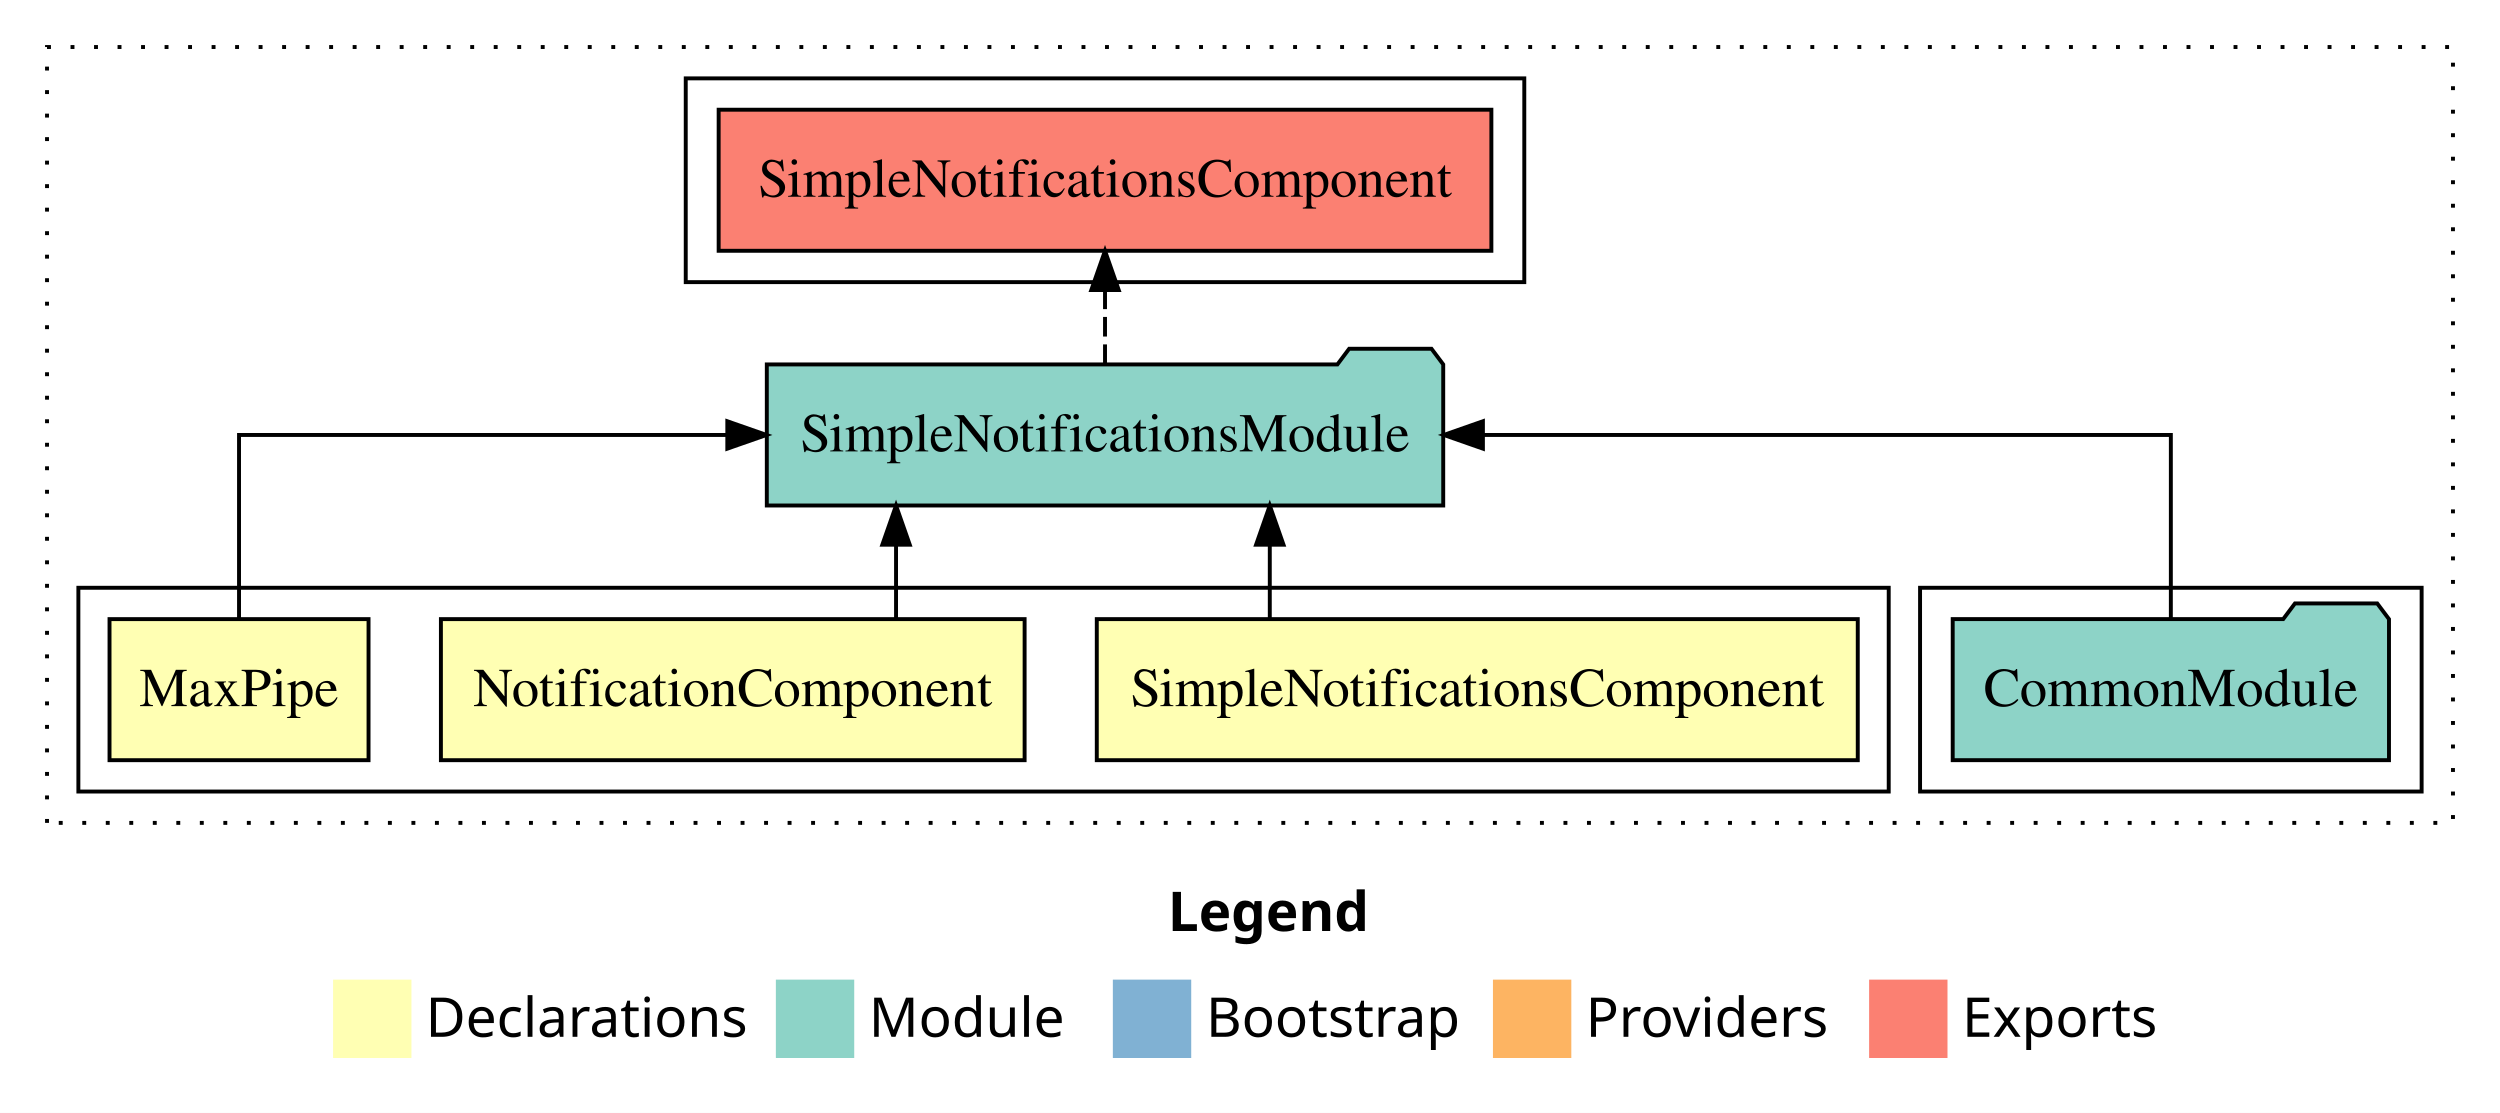
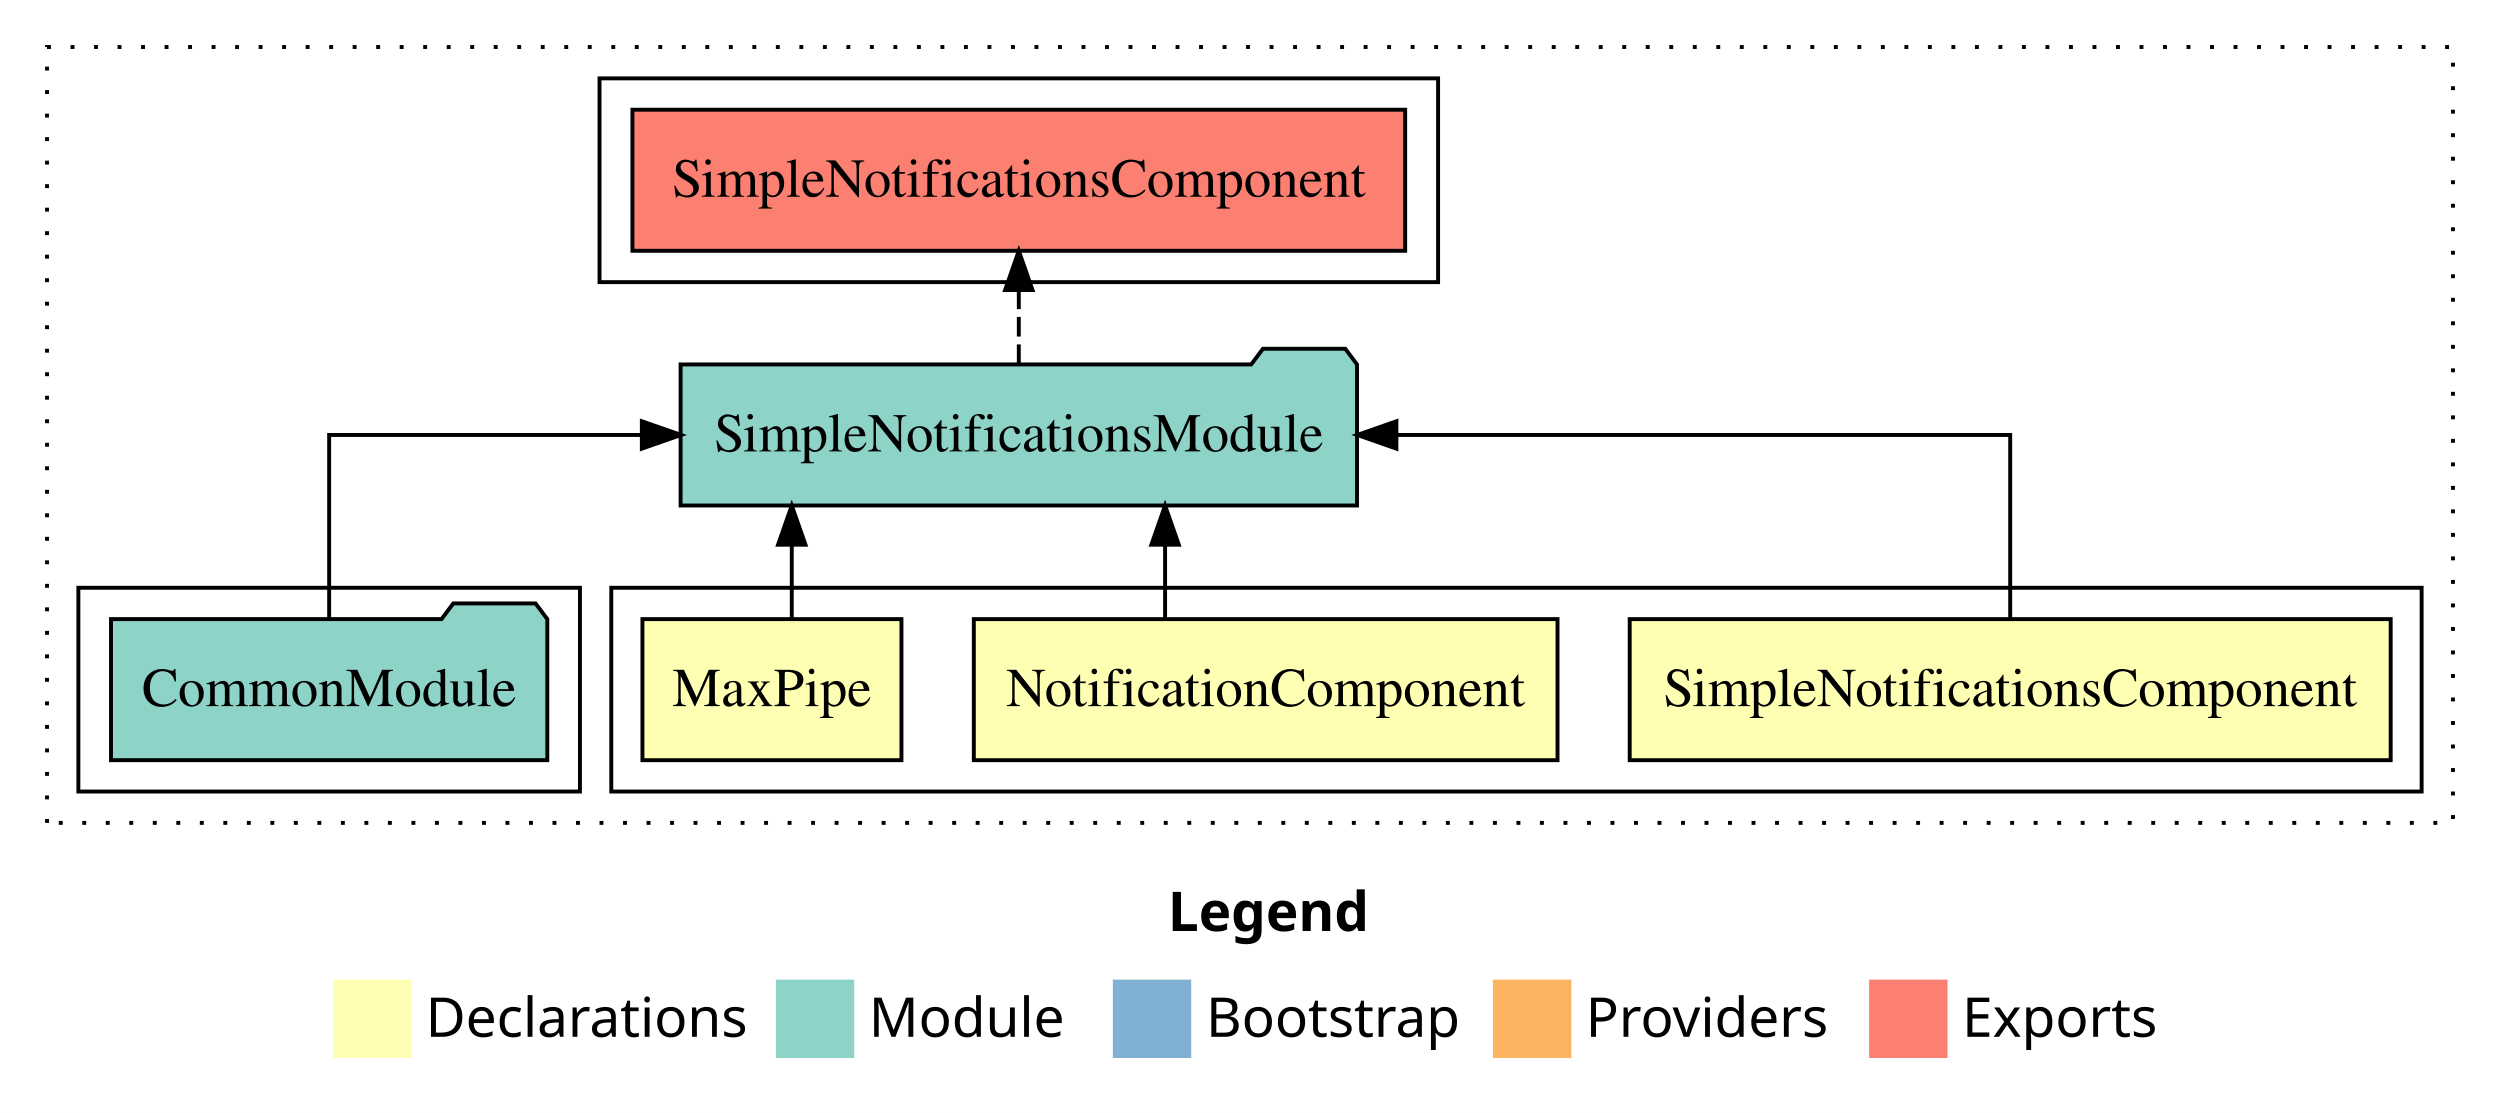
<svg xmlns="http://www.w3.org/2000/svg" width="638pt" height="284pt" viewBox="0.00 0.00 638.00 284.00">
  <g id="graph0" class="graph" transform="scale(1 1) rotate(0) translate(4 280)">
    <polygon fill="white" stroke="transparent" points="-4,4 -4,-280 634,-280 634,4 -4,4" />
    <text text-anchor="start" x="294.01" y="-42.4" font-family="sans-serif" font-weight="bold" font-size="14.00">Legend</text>
    <polygon fill="#ffffb3" stroke="transparent" points="81,-10 81,-30 101,-30 101,-10 81,-10" />
    <text text-anchor="start" x="104.63" y="-15.4" font-family="sans-serif" font-size="14.00">  Declarations</text>
    <polygon fill="#8dd3c7" stroke="transparent" points="194,-10 194,-30 214,-30 214,-10 194,-10" />
    <text text-anchor="start" x="217.73" y="-15.4" font-family="sans-serif" font-size="14.00">  Module</text>
    <polygon fill="#80b1d3" stroke="transparent" points="280,-10 280,-30 300,-30 300,-10 280,-10" />
    <text text-anchor="start" x="303.78" y="-15.4" font-family="sans-serif" font-size="14.00">  Bootstrap</text>
    <polygon fill="#fdb462" stroke="transparent" points="377,-10 377,-30 397,-30 397,-10 377,-10" />
    <text text-anchor="start" x="400.67" y="-15.4" font-family="sans-serif" font-size="14.00">  Providers</text>
    <polygon fill="#fb8072" stroke="transparent" points="473,-10 473,-30 493,-30 493,-10 473,-10" />
    <text text-anchor="start" x="496.73" y="-15.4" font-family="sans-serif" font-size="14.00">  Exports</text>
    <g id="clust1" class="cluster">
      <polygon fill="none" stroke="black" stroke-dasharray="1,5" points="8,-70 8,-268 622,-268 622,-70 8,-70" />
    </g>
+     <g id="clust2" class="cluster">
+       <polygon fill="none" stroke="black" points="152,-78 152,-130 614,-130 614,-78 152,-78" />
+     </g>
    <g id="clust7" class="cluster">
-       <polygon fill="none" stroke="black" points="171,-208 171,-260 385,-260 385,-208 171,-208" />
+       <polygon fill="none" stroke="black" points="149,-208 149,-260 363,-260 363,-208 149,-208" />
    </g>
    <g id="clust6" class="cluster">
-       <polygon fill="none" stroke="black" points="486,-78 486,-130 614,-130 614,-78 486,-78" />
-     </g>
-     <g id="clust2" class="cluster">
-       <polygon fill="none" stroke="black" points="16,-78 16,-130 478,-130 478,-78 16,-78" />
+       <polygon fill="none" stroke="black" points="16,-78 16,-130 144,-130 144,-78 16,-78" />
    </g>
    <g id="node1" class="node">
-       <polygon fill="#ffffb3" stroke="black" points="470.1,-122 275.9,-122 275.9,-86 470.1,-86 470.1,-122" />
-       <text text-anchor="middle" x="373" y="-99.8" font-family="Times,serif" font-size="14.00">SimpleNotificationsComponent</text>
+       <polygon fill="#ffffb3" stroke="black" points="606.1,-122 411.9,-122 411.9,-86 606.1,-86 606.1,-122" />
+       <text text-anchor="middle" x="509" y="-99.8" font-family="Times,serif" font-size="14.00">SimpleNotificationsComponent</text>
    </g>
    <g id="node4" class="node">
-       <polygon fill="#8dd3c7" stroke="black" points="364.31,-187 361.31,-191 340.31,-191 337.31,-187 191.69,-187 191.69,-151 364.31,-151 364.31,-187" />
-       <text text-anchor="middle" x="278" y="-164.8" font-family="Times,serif" font-size="14.00">SimpleNotificationsModule</text>
+       <polygon fill="#8dd3c7" stroke="black" points="342.31,-187 339.31,-191 318.31,-191 315.31,-187 169.69,-187 169.69,-151 342.31,-151 342.31,-187" />
+       <text text-anchor="middle" x="256" y="-164.8" font-family="Times,serif" font-size="14.00">SimpleNotificationsModule</text>
    </g>
    <g id="edge1" class="edge">
-       <path fill="none" stroke="black" d="M320.05,-122.11C320.05,-122.11 320.05,-140.99 320.05,-140.99" />
-       <polygon fill="black" stroke="black" points="316.55,-140.99 320.05,-150.99 323.55,-140.99 316.55,-140.99" />
+       <path fill="none" stroke="black" d="M509,-122.11C509,-141.34 509,-169 509,-169 509,-169 352.36,-169 352.36,-169" />
+       <polygon fill="black" stroke="black" points="352.36,-165.5 342.36,-169 352.36,-172.5 352.36,-165.5" />
    </g>
    <g id="node2" class="node">
-       <polygon fill="#ffffb3" stroke="black" points="257.48,-122 108.52,-122 108.52,-86 257.48,-86 257.48,-122" />
-       <text text-anchor="middle" x="183" y="-99.8" font-family="Times,serif" font-size="14.00">NotificationComponent</text>
+       <polygon fill="#ffffb3" stroke="black" points="393.48,-122 244.52,-122 244.52,-86 393.48,-86 393.48,-122" />
+       <text text-anchor="middle" x="319" y="-99.8" font-family="Times,serif" font-size="14.00">NotificationComponent</text>
    </g>
    <g id="edge2" class="edge">
-       <path fill="none" stroke="black" d="M224.67,-122.11C224.67,-122.11 224.67,-140.99 224.67,-140.99" />
-       <polygon fill="black" stroke="black" points="221.17,-140.99 224.67,-150.99 228.17,-140.99 221.17,-140.99" />
+       <path fill="none" stroke="black" d="M293.33,-122.11C293.33,-122.11 293.33,-140.99 293.33,-140.99" />
+       <polygon fill="black" stroke="black" points="289.83,-140.99 293.33,-150.99 296.83,-140.99 289.83,-140.99" />
    </g>
    <g id="node3" class="node">
-       <polygon fill="#ffffb3" stroke="black" points="90.05,-122 23.95,-122 23.95,-86 90.05,-86 90.05,-122" />
-       <text text-anchor="middle" x="57" y="-99.8" font-family="Times,serif" font-size="14.00">MaxPipe</text>
+       <polygon fill="#ffffb3" stroke="black" points="226.05,-122 159.95,-122 159.95,-86 226.05,-86 226.05,-122" />
+       <text text-anchor="middle" x="193" y="-99.8" font-family="Times,serif" font-size="14.00">MaxPipe</text>
    </g>
    <g id="edge3" class="edge">
-       <path fill="none" stroke="black" d="M57,-122.11C57,-141.34 57,-169 57,-169 57,-169 181.61,-169 181.61,-169" />
-       <polygon fill="black" stroke="black" points="181.61,-172.5 191.61,-169 181.61,-165.5 181.61,-172.5" />
+       <path fill="none" stroke="black" d="M198.06,-122.11C198.06,-122.11 198.06,-140.99 198.06,-140.99" />
+       <polygon fill="black" stroke="black" points="194.56,-140.99 198.06,-150.99 201.56,-140.99 194.56,-140.99" />
    </g>
    <g id="node6" class="node">
-       <polygon fill="#fb8072" stroke="black" points="376.6,-252 179.4,-252 179.4,-216 376.6,-216 376.6,-252" />
-       <text text-anchor="middle" x="278" y="-229.8" font-family="Times,serif" font-size="14.00">SimpleNotificationsComponent </text>
+       <polygon fill="#fb8072" stroke="black" points="354.6,-252 157.4,-252 157.4,-216 354.6,-216 354.6,-252" />
+       <text text-anchor="middle" x="256" y="-229.8" font-family="Times,serif" font-size="14.00">SimpleNotificationsComponent </text>
    </g>
    <g id="edge5" class="edge">
-       <path fill="none" stroke="black" stroke-dasharray="5,2" d="M278,-187.11C278,-187.11 278,-205.99 278,-205.99" />
-       <polygon fill="black" stroke="black" points="274.5,-205.99 278,-215.99 281.5,-205.99 274.5,-205.99" />
+       <path fill="none" stroke="black" stroke-dasharray="5,2" d="M256,-187.11C256,-187.11 256,-205.99 256,-205.99" />
+       <polygon fill="black" stroke="black" points="252.5,-205.99 256,-215.99 259.5,-205.99 252.5,-205.99" />
    </g>
    <g id="node5" class="node">
-       <polygon fill="#8dd3c7" stroke="black" points="605.67,-122 602.67,-126 581.67,-126 578.67,-122 494.33,-122 494.33,-86 605.67,-86 605.67,-122" />
-       <text text-anchor="middle" x="550" y="-99.8" font-family="Times,serif" font-size="14.00">CommonModule</text>
+       <polygon fill="#8dd3c7" stroke="black" points="135.67,-122 132.67,-126 111.67,-126 108.67,-122 24.33,-122 24.33,-86 135.67,-86 135.67,-122" />
+       <text text-anchor="middle" x="80" y="-99.8" font-family="Times,serif" font-size="14.00">CommonModule</text>
    </g>
    <g id="edge4" class="edge">
-       <path fill="none" stroke="black" d="M550,-122.11C550,-141.34 550,-169 550,-169 550,-169 374.44,-169 374.44,-169" />
-       <polygon fill="black" stroke="black" points="374.44,-165.5 364.44,-169 374.44,-172.5 374.44,-165.5" />
+       <path fill="none" stroke="black" d="M80,-122.11C80,-141.34 80,-169 80,-169 80,-169 159.8,-169 159.8,-169" />
+       <polygon fill="black" stroke="black" points="159.8,-172.5 169.8,-169 159.8,-165.5 159.8,-172.5" />
    </g>
  </g>
</svg>
